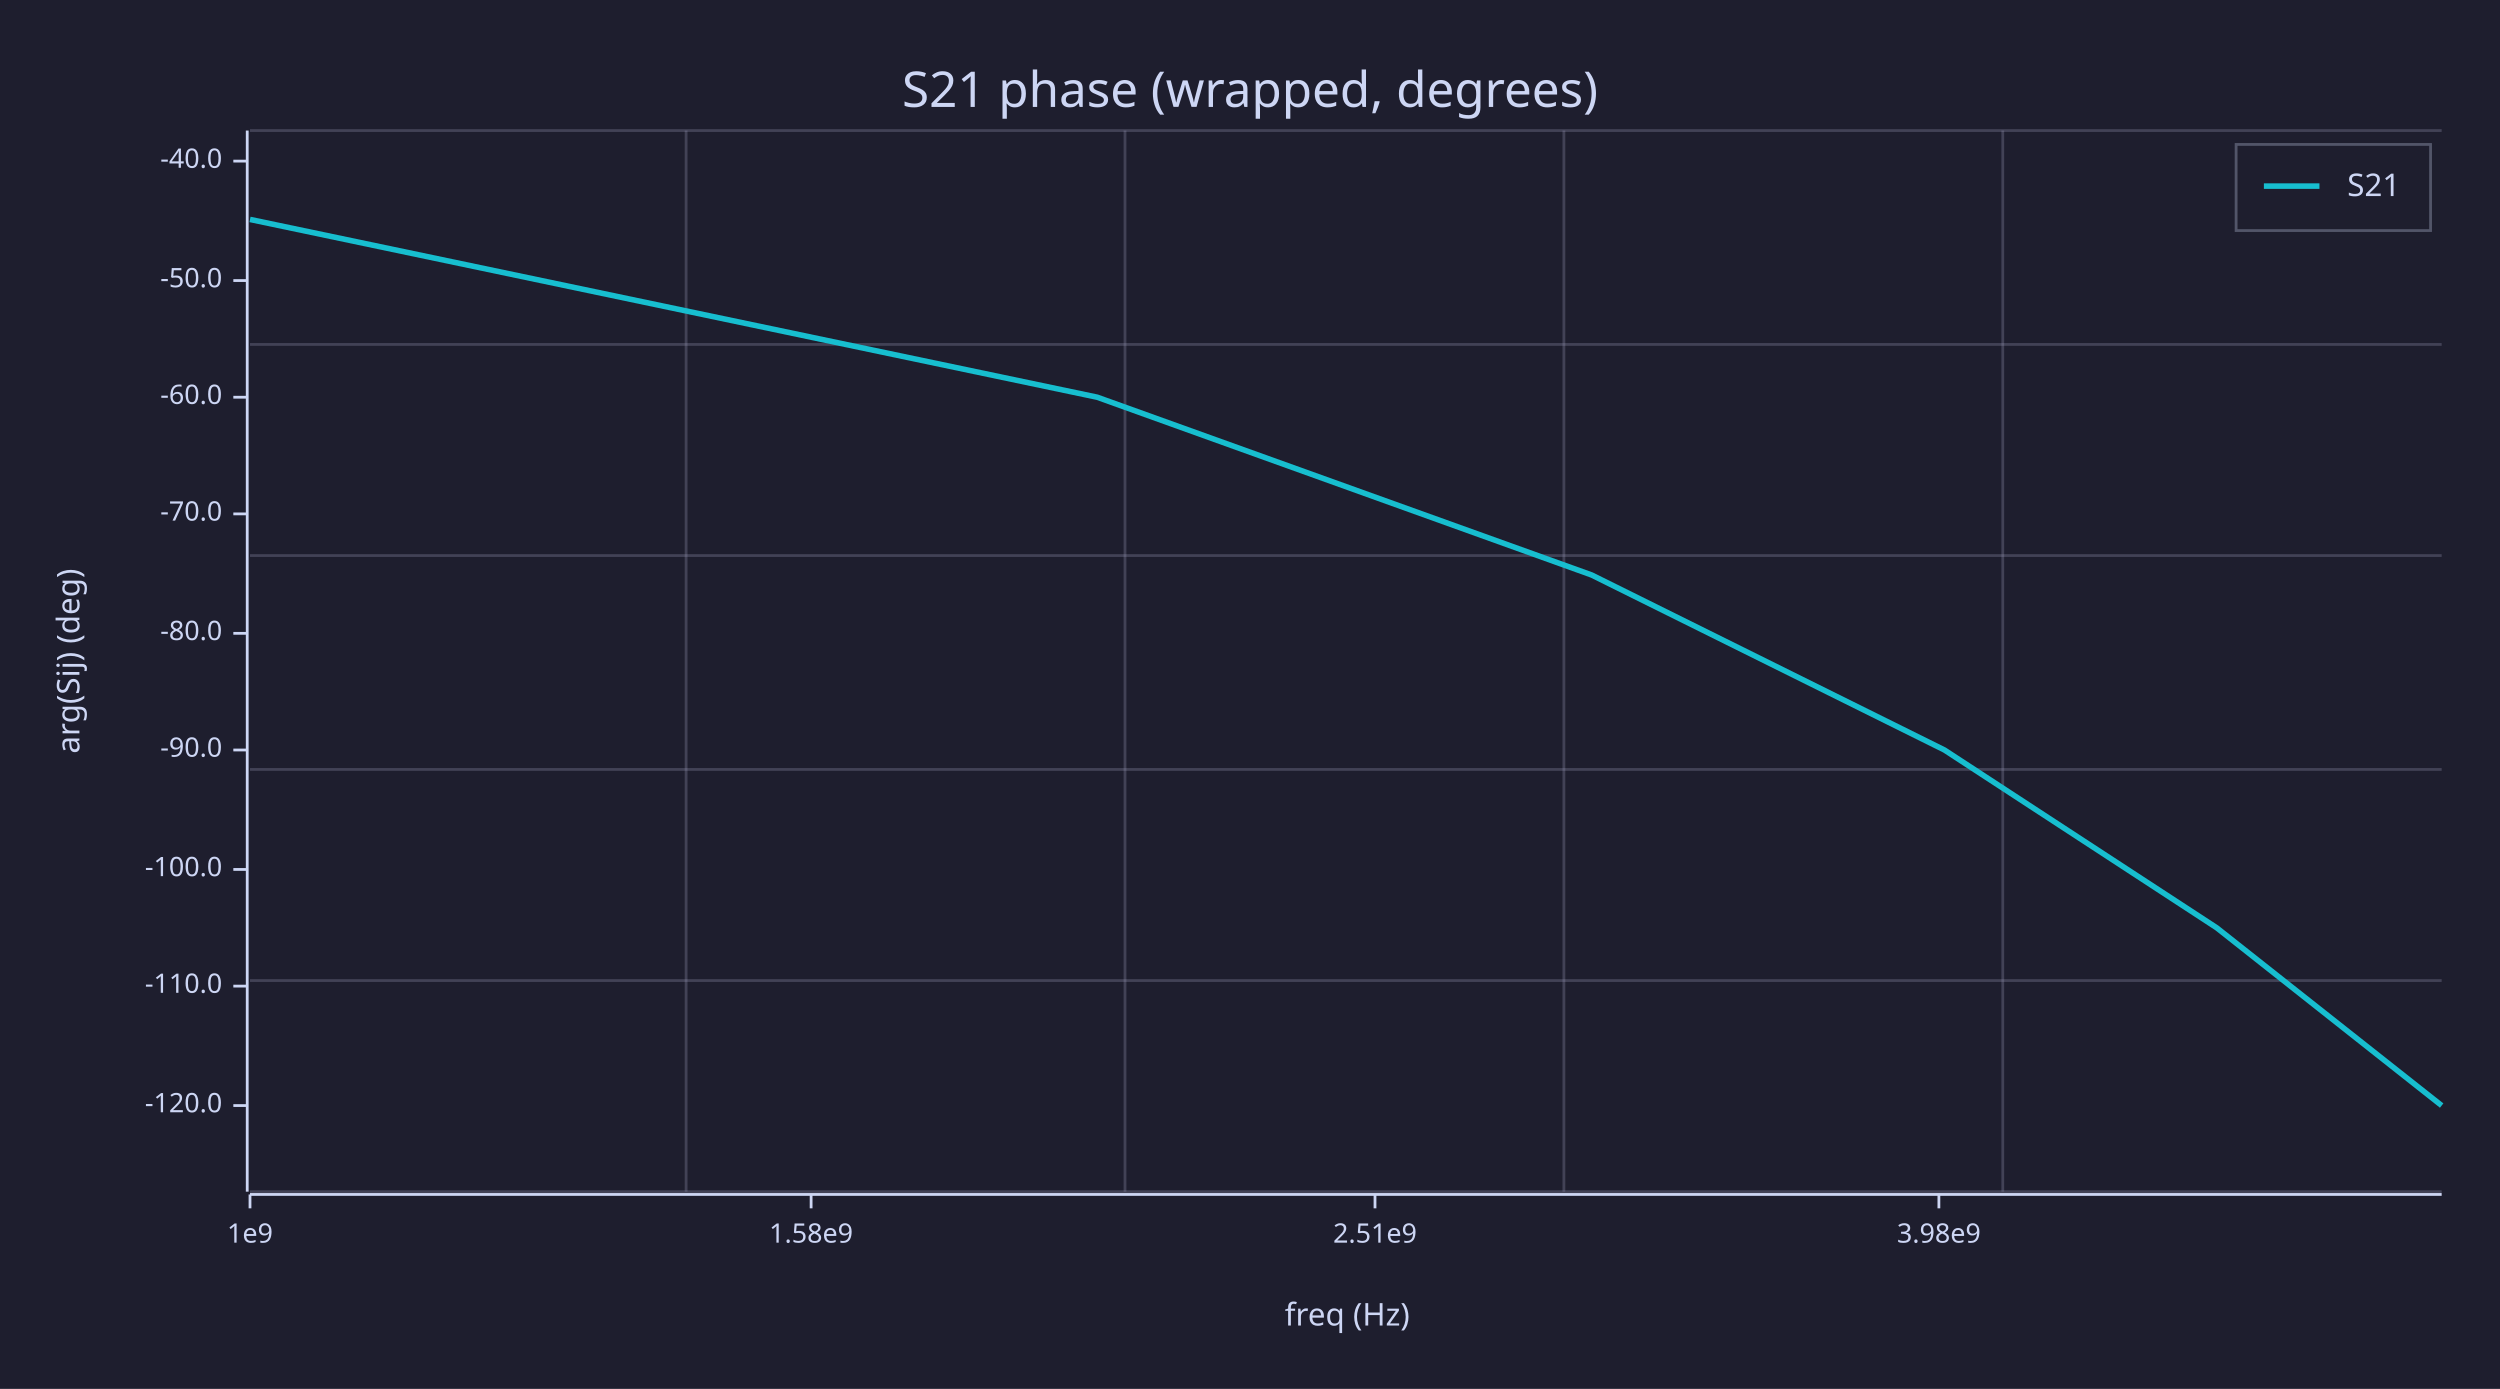
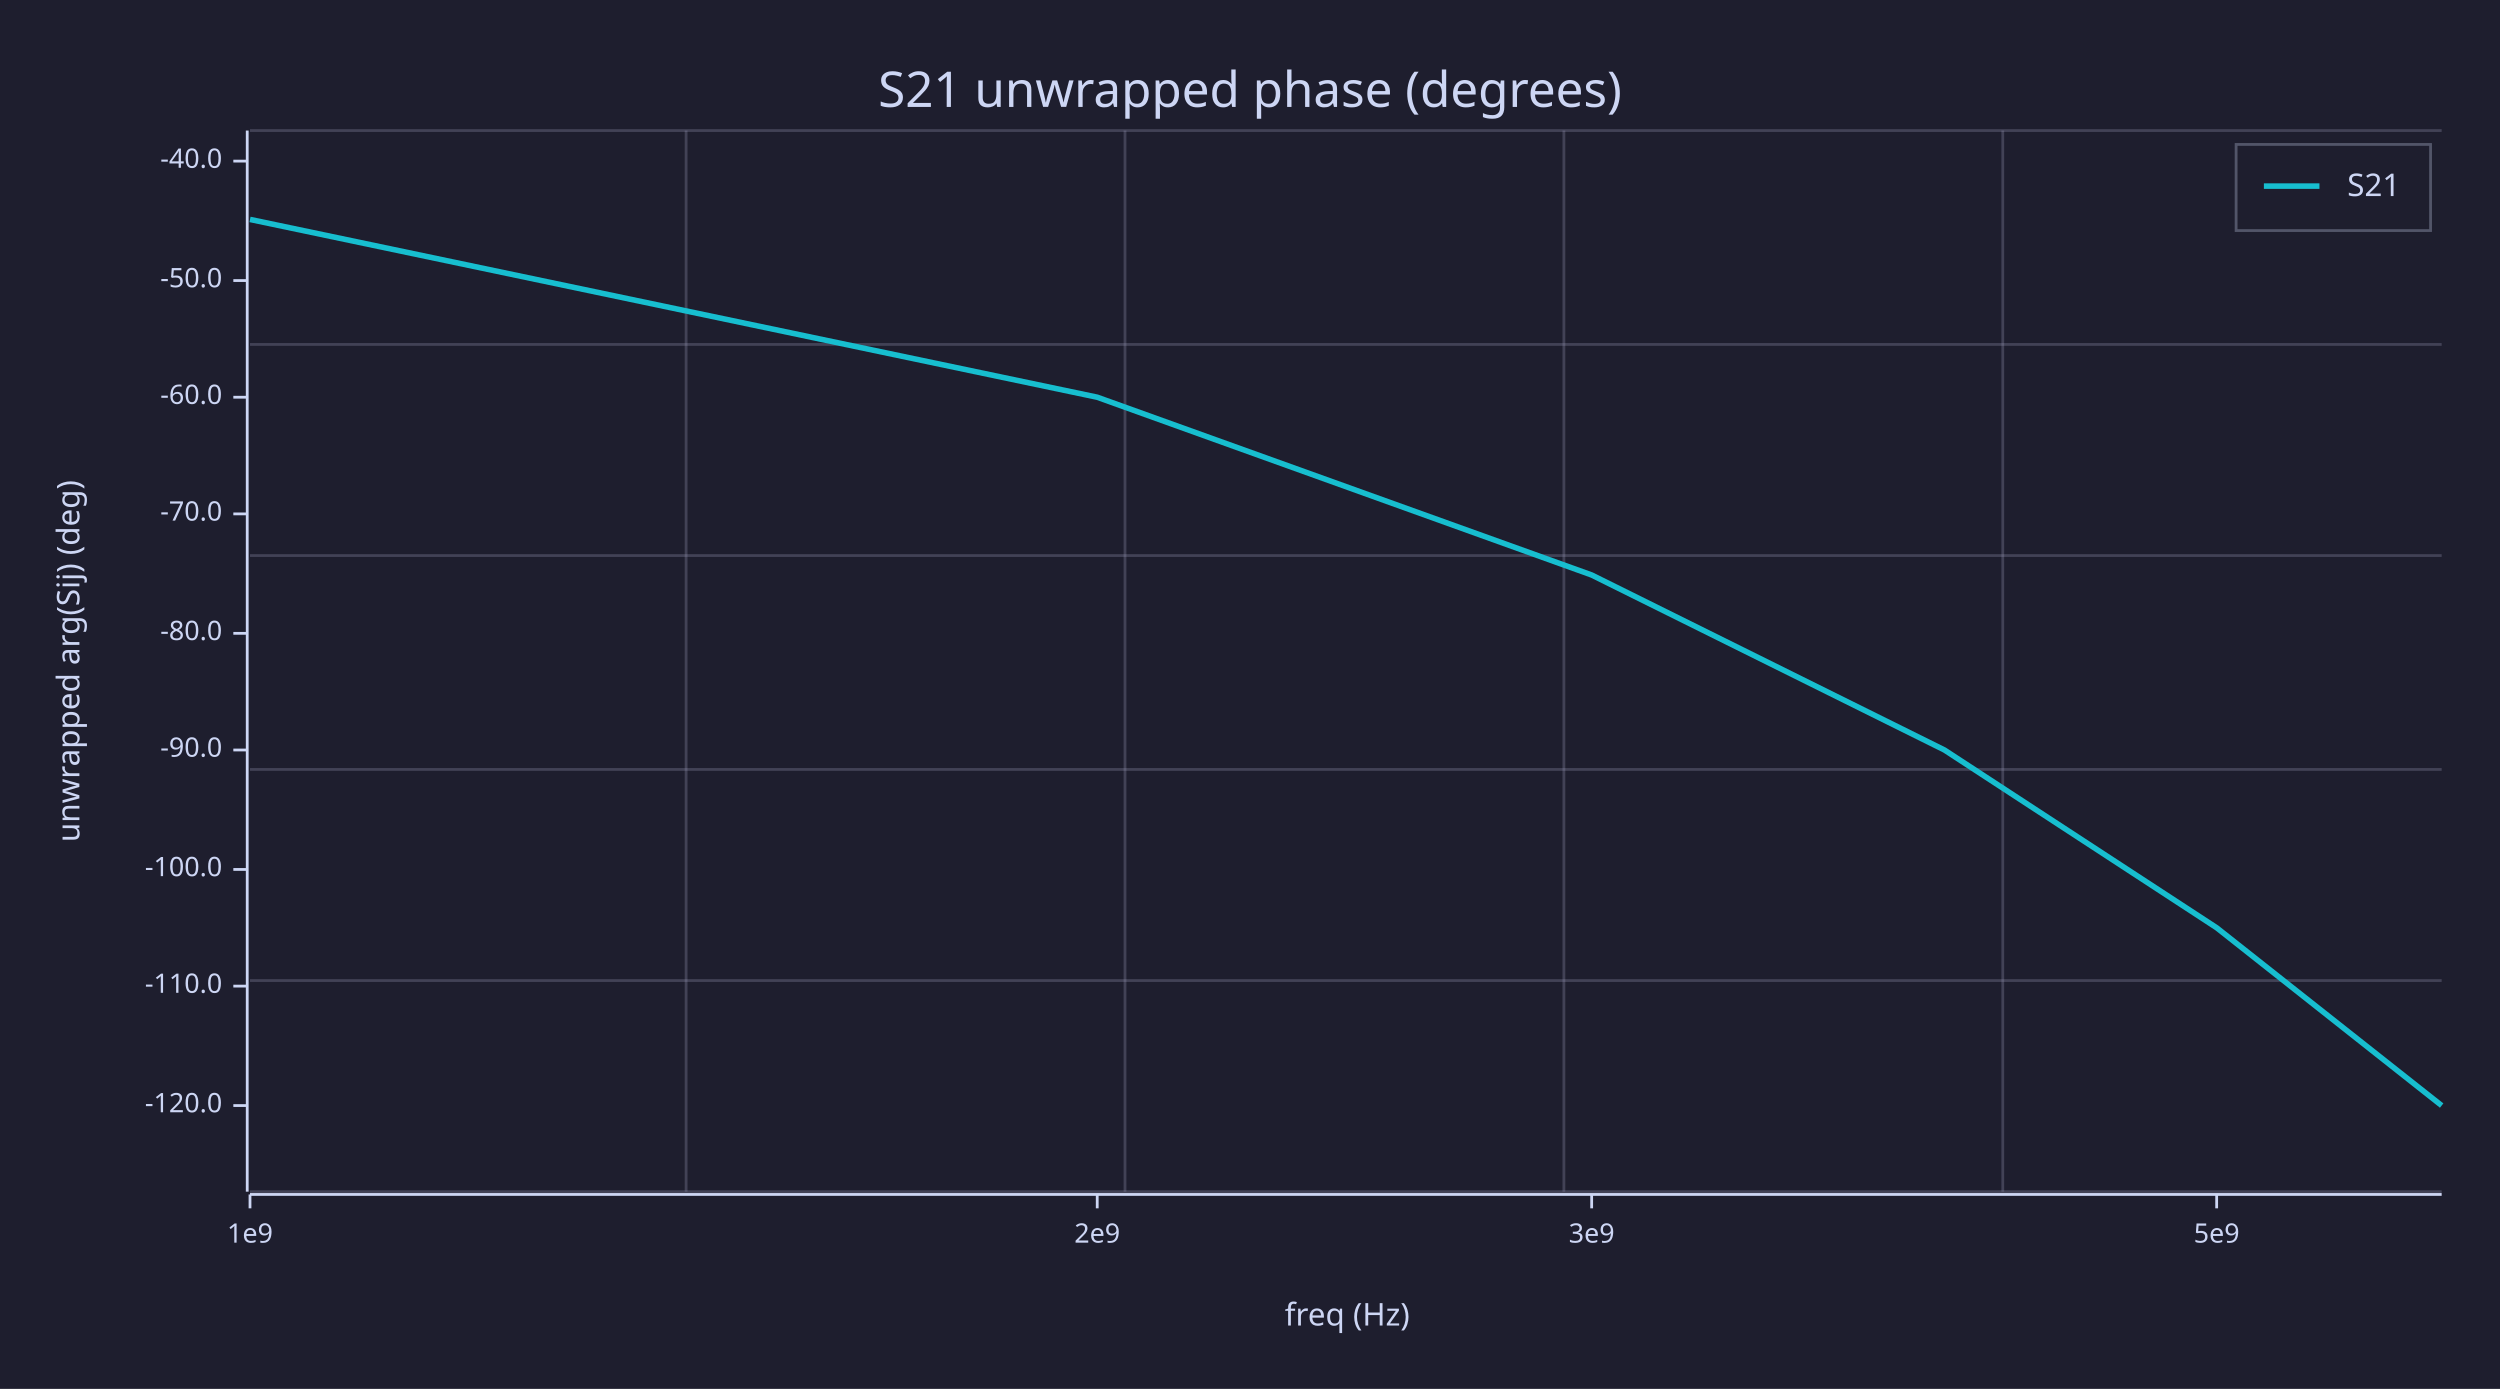
<svg xmlns="http://www.w3.org/2000/svg" width="900" height="500" viewBox="0 0 900 500">
  <rect x="0" y="0" width="900" height="500" opacity="1" fill="#1E1E2E" stroke="none" />
  <text x="450" y="25" dy="0.76em" text-anchor="middle" font-family="sans-serif" font-size="17.742" opacity="1" fill="#CDD6F4">
- S21 phase (wrapped, degrees)
+ S21 unwrapped phase (degrees)
</text>
  <text x="20" y="238" dy="0.76em" text-anchor="middle" font-family="sans-serif" font-size="11.29" opacity="1" fill="#CDD6F4" transform="rotate(270, 20, 238)">
- arg(Sij) (deg)
+ unwrapped arg(Sij) (deg)
</text>
  <text x="485" y="480" dy="-0.5ex" text-anchor="middle" font-family="sans-serif" font-size="11.29" opacity="1" fill="#CDD6F4">
freq (Hz)
</text>
  <polyline fill="none" opacity="1" stroke="#CDD6F4" stroke-width="1" points="89,47 89,429 " />
  <text x="80" y="398" dy="0.5ex" text-anchor="end" font-family="sans-serif" font-size="9.677" opacity="1" fill="#CDD6F4">
-120.0
</text>
  <polyline fill="none" opacity="1" stroke="#CDD6F4" stroke-width="1" points="84,398 89,398 " />
  <text x="80" y="355" dy="0.5ex" text-anchor="end" font-family="sans-serif" font-size="9.677" opacity="1" fill="#CDD6F4">
-110.0
</text>
  <polyline fill="none" opacity="1" stroke="#CDD6F4" stroke-width="1" points="84,355 89,355 " />
  <text x="80" y="313" dy="0.5ex" text-anchor="end" font-family="sans-serif" font-size="9.677" opacity="1" fill="#CDD6F4">
-100.0
</text>
  <polyline fill="none" opacity="1" stroke="#CDD6F4" stroke-width="1" points="84,313 89,313 " />
  <text x="80" y="270" dy="0.5ex" text-anchor="end" font-family="sans-serif" font-size="9.677" opacity="1" fill="#CDD6F4">
-90.0
</text>
  <polyline fill="none" opacity="1" stroke="#CDD6F4" stroke-width="1" points="84,270 89,270 " />
  <text x="80" y="228" dy="0.5ex" text-anchor="end" font-family="sans-serif" font-size="9.677" opacity="1" fill="#CDD6F4">
-80.0
</text>
  <polyline fill="none" opacity="1" stroke="#CDD6F4" stroke-width="1" points="84,228 89,228 " />
  <text x="80" y="185" dy="0.5ex" text-anchor="end" font-family="sans-serif" font-size="9.677" opacity="1" fill="#CDD6F4">
-70.0
</text>
  <polyline fill="none" opacity="1" stroke="#CDD6F4" stroke-width="1" points="84,185 89,185 " />
  <text x="80" y="143" dy="0.5ex" text-anchor="end" font-family="sans-serif" font-size="9.677" opacity="1" fill="#CDD6F4">
-60.0
</text>
  <polyline fill="none" opacity="1" stroke="#CDD6F4" stroke-width="1" points="84,143 89,143 " />
  <text x="80" y="101" dy="0.5ex" text-anchor="end" font-family="sans-serif" font-size="9.677" opacity="1" fill="#CDD6F4">
-50.0
</text>
  <polyline fill="none" opacity="1" stroke="#CDD6F4" stroke-width="1" points="84,101 89,101 " />
  <text x="80" y="58" dy="0.5ex" text-anchor="end" font-family="sans-serif" font-size="9.677" opacity="1" fill="#CDD6F4">
-40.0
</text>
  <polyline fill="none" opacity="1" stroke="#CDD6F4" stroke-width="1" points="84,58 89,58 " />
  <polyline fill="none" opacity="1" stroke="#CDD6F4" stroke-width="1" points="90,430 879,430 " />
  <text x="90" y="440" dy="0.76em" text-anchor="middle" font-family="sans-serif" font-size="9.677" opacity="1" fill="#CDD6F4">
1e9
</text>
  <polyline fill="none" opacity="1" stroke="#CDD6F4" stroke-width="1" points="90,430 90,435 " />
-   <text x="292" y="440" dy="0.76em" text-anchor="middle" font-family="sans-serif" font-size="9.677" opacity="1" fill="#CDD6F4">
- 1.58e9
+   <text x="395" y="440" dy="0.76em" text-anchor="middle" font-family="sans-serif" font-size="9.677" opacity="1" fill="#CDD6F4">
+ 2e9
</text>
-   <polyline fill="none" opacity="1" stroke="#CDD6F4" stroke-width="1" points="292,430 292,435 " />
-   <text x="495" y="440" dy="0.76em" text-anchor="middle" font-family="sans-serif" font-size="9.677" opacity="1" fill="#CDD6F4">
- 2.51e9
+   <polyline fill="none" opacity="1" stroke="#CDD6F4" stroke-width="1" points="395,430 395,435 " />
+   <text x="573" y="440" dy="0.76em" text-anchor="middle" font-family="sans-serif" font-size="9.677" opacity="1" fill="#CDD6F4">
+ 3e9
</text>
-   <polyline fill="none" opacity="1" stroke="#CDD6F4" stroke-width="1" points="495,430 495,435 " />
-   <text x="698" y="440" dy="0.76em" text-anchor="middle" font-family="sans-serif" font-size="9.677" opacity="1" fill="#CDD6F4">
- 3.98e9
+   <polyline fill="none" opacity="1" stroke="#CDD6F4" stroke-width="1" points="573,430 573,435 " />
+   <text x="798" y="440" dy="0.76em" text-anchor="middle" font-family="sans-serif" font-size="9.677" opacity="1" fill="#CDD6F4">
+ 5e9
</text>
-   <polyline fill="none" opacity="1" stroke="#CDD6F4" stroke-width="1" points="698,430 698,435 " />
+   <polyline fill="none" opacity="1" stroke="#CDD6F4" stroke-width="1" points="798,430 798,435 " />
  <polyline fill="none" opacity="0.3" stroke="#9696B4" stroke-width="1" points="90,429 879,429 " />
  <polyline fill="none" opacity="0.3" stroke="#9696B4" stroke-width="1" points="90,353 879,353 " />
  <polyline fill="none" opacity="0.3" stroke="#9696B4" stroke-width="1" points="90,277 879,277 " />
  <polyline fill="none" opacity="0.3" stroke="#9696B4" stroke-width="1" points="90,200 879,200 " />
  <polyline fill="none" opacity="0.3" stroke="#9696B4" stroke-width="1" points="90,124 879,124 " />
  <polyline fill="none" opacity="0.3" stroke="#9696B4" stroke-width="1" points="90,47 879,47 " />
  <polyline fill="none" opacity="0.3" stroke="#9696B4" stroke-width="1" points="247,429 247,47 " />
  <polyline fill="none" opacity="0.3" stroke="#9696B4" stroke-width="1" points="405,429 405,47 " />
  <polyline fill="none" opacity="0.3" stroke="#9696B4" stroke-width="1" points="563,429 563,47 " />
  <polyline fill="none" opacity="0.3" stroke="#9696B4" stroke-width="1" points="721,429 721,47 " />
  <polyline fill="none" opacity="1" stroke="#17BECF" stroke-width="2" points="90,79 395,143 573,207 700,270 798,334 879,398 " />
  <rect x="805" y="52" width="70" height="31" opacity="0.85" fill="#1E1E2E" stroke="none" />
  <rect x="805" y="52" width="70" height="31" opacity="0.3" fill="none" stroke="#CDD6F4" />
  <text x="845" y="62" dy="0.76em" text-anchor="start" font-family="sans-serif" font-size="11.29" opacity="1" fill="#CDD6F4">
S21
</text>
  <polyline fill="none" opacity="1" stroke="#17BECF" stroke-width="2" points="815,67 835,67 " />
</svg>
